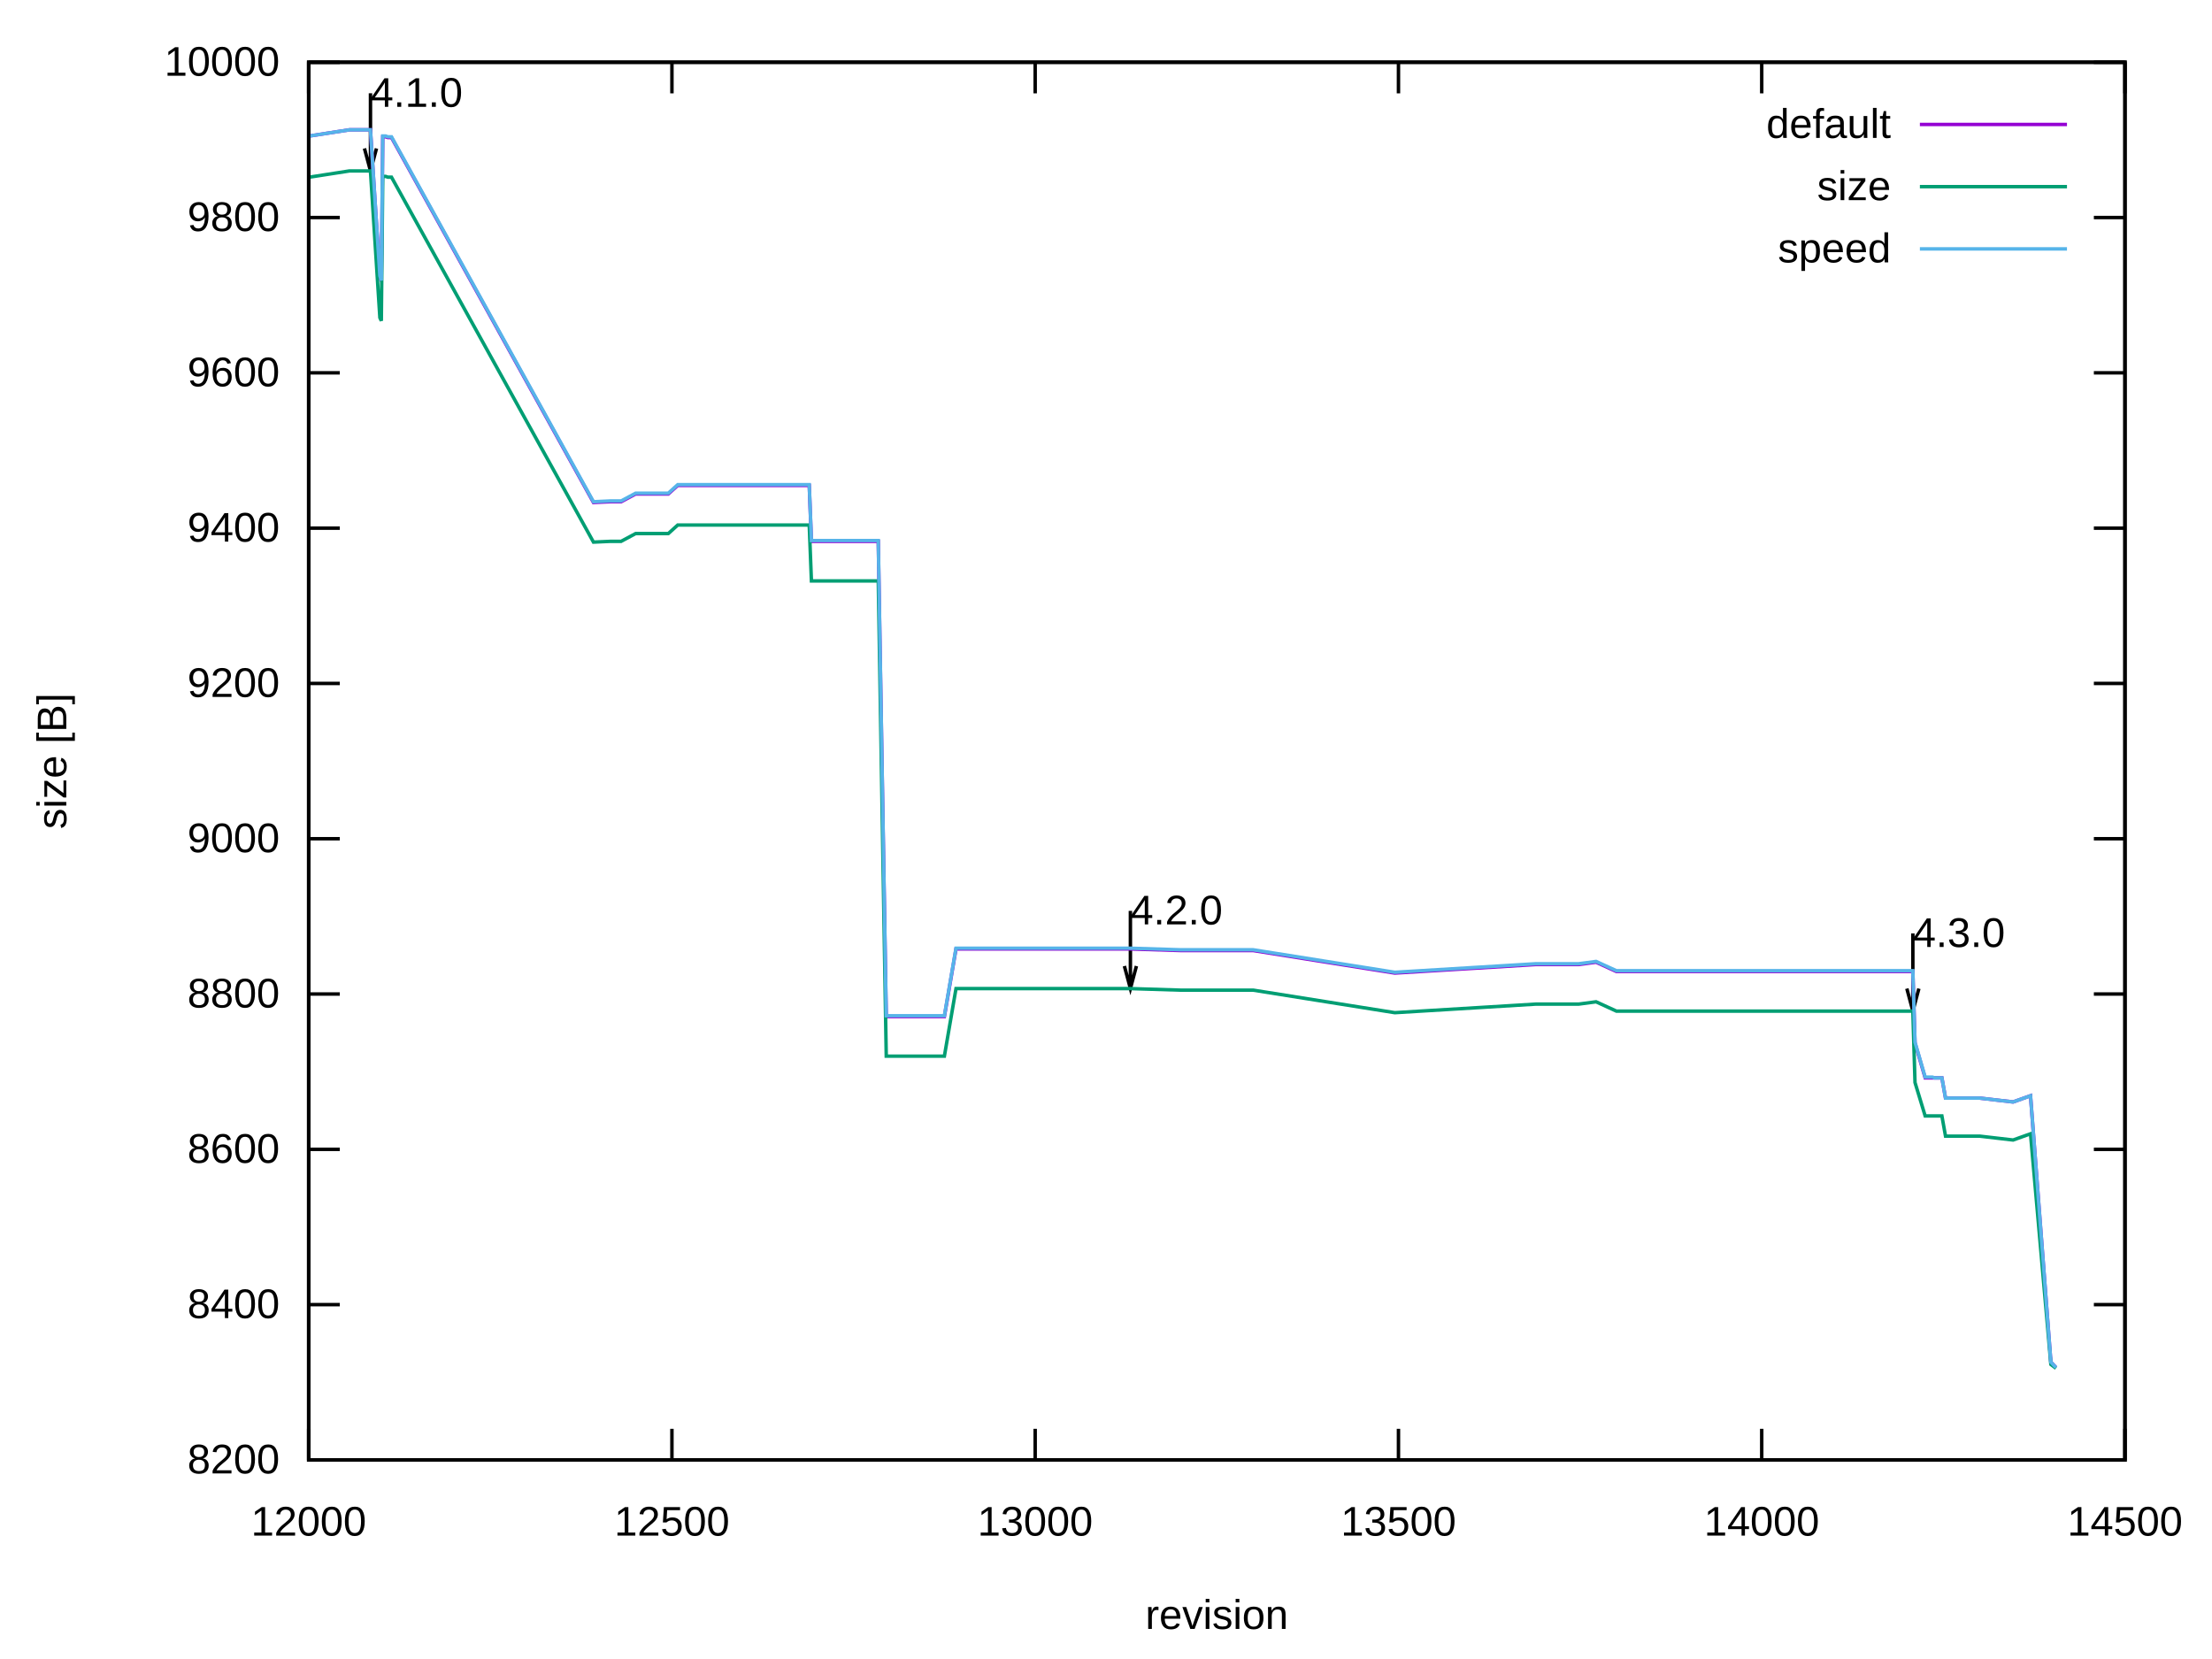
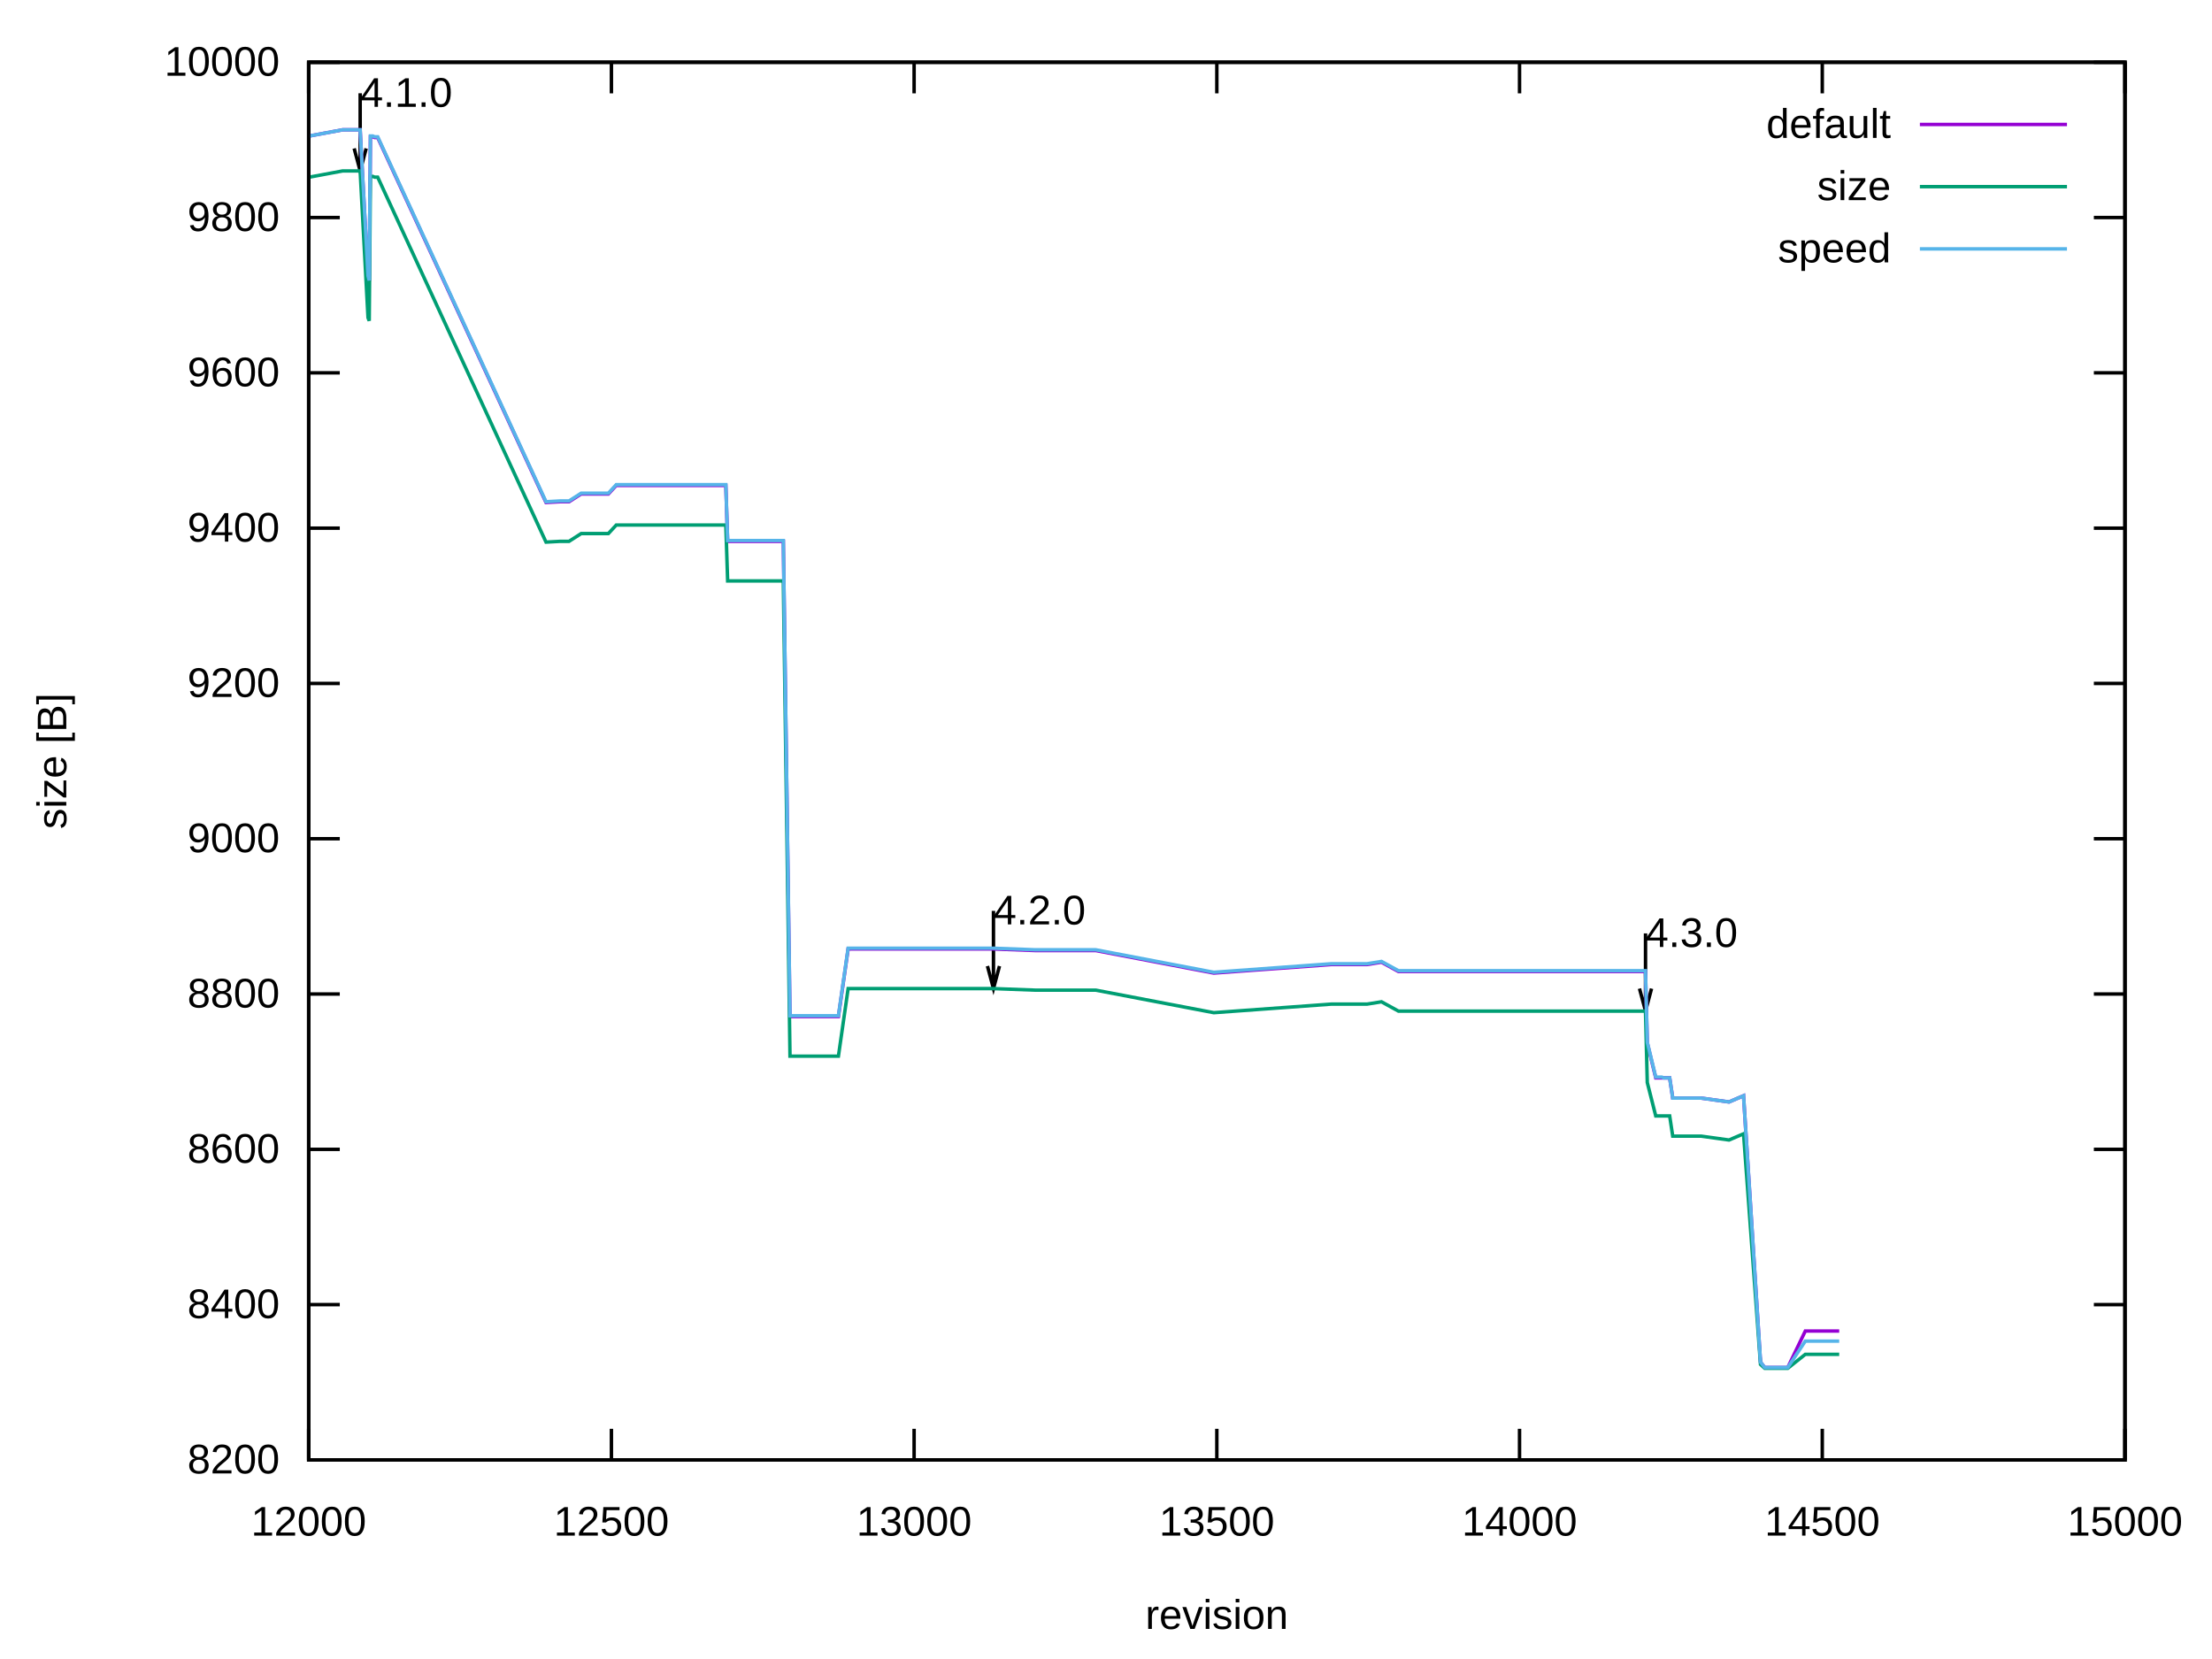
<svg xmlns="http://www.w3.org/2000/svg" xmlns:xlink="http://www.w3.org/1999/xlink" width="640" height="480" viewBox="0 0 640 480">
  <g id="gnuplot_canvas">
    <rect x="0" y="0" width="640" height="480" fill="none" />
    <defs>
      <circle id="gpDot" r="0.5" stroke-width="0.5" stroke="currentColor" />
      <path id="gpPt0" stroke-width="0.222" stroke="currentColor" d="M-1,0 h2 M0,-1 v2" />
      <path id="gpPt1" stroke-width="0.222" stroke="currentColor" d="M-1,-1 L1,1 M1,-1 L-1,1" />
      <path id="gpPt2" stroke-width="0.222" stroke="currentColor" d="M-1,0 L1,0 M0,-1 L0,1 M-1,-1 L1,1 M-1,1 L1,-1" />
      <rect id="gpPt3" stroke-width="0.222" stroke="currentColor" x="-1" y="-1" width="2" height="2" />
      <rect id="gpPt4" stroke-width="0.222" stroke="currentColor" fill="currentColor" x="-1" y="-1" width="2" height="2" />
      <circle id="gpPt5" stroke-width="0.222" stroke="currentColor" cx="0" cy="0" r="1" />
      <use xlink:href="#gpPt5" id="gpPt6" fill="currentColor" stroke="none" />
      <path id="gpPt7" stroke-width="0.222" stroke="currentColor" d="M0,-1.33 L-1.33,0.67 L1.33,0.67 z" />
      <use xlink:href="#gpPt7" id="gpPt8" fill="currentColor" stroke="none" />
      <use xlink:href="#gpPt7" id="gpPt9" stroke="currentColor" transform="rotate(180)" />
      <use xlink:href="#gpPt9" id="gpPt10" fill="currentColor" stroke="none" />
      <use xlink:href="#gpPt3" id="gpPt11" stroke="currentColor" transform="rotate(45)" />
      <use xlink:href="#gpPt11" id="gpPt12" fill="currentColor" stroke="none" />
      <path id="gpPt13" stroke-width="0.222" stroke="currentColor" d="M0,1.330 L1.265,0.411 L0.782,-1.067 L-0.782,-1.076 L-1.265,0.411 z" />
      <use xlink:href="#gpPt13" id="gpPt14" fill="currentColor" stroke="none" />
      <filter id="textbox" filterUnits="objectBoundingBox" x="0" y="0" height="1" width="1">
        <feFlood flood-color="white" flood-opacity="1" result="bgnd" />
        <feComposite in="SourceGraphic" in2="bgnd" operator="atop" />
      </filter>
      <filter id="greybox" filterUnits="objectBoundingBox" x="0" y="0" height="1" width="1">
        <feFlood flood-color="lightgrey" flood-opacity="1" result="grey" />
        <feComposite in="SourceGraphic" in2="grey" operator="atop" />
      </filter>
    </defs>
    <g fill="none" color="white" stroke="currentColor" stroke-width="1.00" stroke-linecap="butt" stroke-linejoin="miter">
</g>
    <g fill="none" color="black" stroke="currentColor" stroke-width="1.00" stroke-linecap="butt" stroke-linejoin="miter">
      <path stroke="black" d="M89.31,422.40 L98.31,422.40 M614.82,422.40 L605.82,422.40  " />
      <g transform="translate(80.92,426.30)" stroke="none" fill="black" font-family="Arial" font-size="12.00" text-anchor="end">
        <text>
          <tspan font-family="Arial"> 8200</tspan>
        </text>
      </g>
    </g>
    <g fill="none" color="black" stroke="currentColor" stroke-width="1.00" stroke-linecap="butt" stroke-linejoin="miter">
      <path stroke="black" d="M89.31,377.47 L98.31,377.47 M614.82,377.47 L605.82,377.47  " />
      <g transform="translate(80.92,381.37)" stroke="none" fill="black" font-family="Arial" font-size="12.00" text-anchor="end">
        <text>
          <tspan font-family="Arial"> 8400</tspan>
        </text>
      </g>
    </g>
    <g fill="none" color="black" stroke="currentColor" stroke-width="1.00" stroke-linecap="butt" stroke-linejoin="miter">
      <path stroke="black" d="M89.31,332.54 L98.31,332.54 M614.82,332.54 L605.82,332.54  " />
      <g transform="translate(80.92,336.44)" stroke="none" fill="black" font-family="Arial" font-size="12.00" text-anchor="end">
        <text>
          <tspan font-family="Arial"> 8600</tspan>
        </text>
      </g>
    </g>
    <g fill="none" color="black" stroke="currentColor" stroke-width="1.00" stroke-linecap="butt" stroke-linejoin="miter">
      <path stroke="black" d="M89.31,287.60 L98.31,287.60 M614.82,287.60 L605.82,287.60  " />
      <g transform="translate(80.92,291.50)" stroke="none" fill="black" font-family="Arial" font-size="12.00" text-anchor="end">
        <text>
          <tspan font-family="Arial"> 8800</tspan>
        </text>
      </g>
    </g>
    <g fill="none" color="black" stroke="currentColor" stroke-width="1.00" stroke-linecap="butt" stroke-linejoin="miter">
      <path stroke="black" d="M89.31,242.67 L98.31,242.67 M614.82,242.67 L605.82,242.67  " />
      <g transform="translate(80.92,246.57)" stroke="none" fill="black" font-family="Arial" font-size="12.00" text-anchor="end">
        <text>
          <tspan font-family="Arial"> 9000</tspan>
        </text>
      </g>
    </g>
    <g fill="none" color="black" stroke="currentColor" stroke-width="1.00" stroke-linecap="butt" stroke-linejoin="miter">
      <path stroke="black" d="M89.31,197.74 L98.31,197.74 M614.82,197.74 L605.82,197.74  " />
      <g transform="translate(80.92,201.64)" stroke="none" fill="black" font-family="Arial" font-size="12.00" text-anchor="end">
        <text>
          <tspan font-family="Arial"> 9200</tspan>
        </text>
      </g>
    </g>
    <g fill="none" color="black" stroke="currentColor" stroke-width="1.00" stroke-linecap="butt" stroke-linejoin="miter">
      <path stroke="black" d="M89.31,152.81 L98.31,152.81 M614.82,152.81 L605.82,152.81  " />
      <g transform="translate(80.92,156.71)" stroke="none" fill="black" font-family="Arial" font-size="12.00" text-anchor="end">
        <text>
          <tspan font-family="Arial"> 9400</tspan>
        </text>
      </g>
    </g>
    <g fill="none" color="black" stroke="currentColor" stroke-width="1.00" stroke-linecap="butt" stroke-linejoin="miter">
      <path stroke="black" d="M89.31,107.87 L98.31,107.87 M614.82,107.87 L605.82,107.87  " />
      <g transform="translate(80.92,111.77)" stroke="none" fill="black" font-family="Arial" font-size="12.00" text-anchor="end">
        <text>
          <tspan font-family="Arial"> 9600</tspan>
        </text>
      </g>
    </g>
    <g fill="none" color="black" stroke="currentColor" stroke-width="1.00" stroke-linecap="butt" stroke-linejoin="miter">
      <path stroke="black" d="M89.31,62.94 L98.31,62.94 M614.82,62.94 L605.82,62.94  " />
      <g transform="translate(80.92,66.84)" stroke="none" fill="black" font-family="Arial" font-size="12.00" text-anchor="end">
        <text>
          <tspan font-family="Arial"> 9800</tspan>
        </text>
      </g>
    </g>
    <g fill="none" color="black" stroke="currentColor" stroke-width="1.00" stroke-linecap="butt" stroke-linejoin="miter">
      <path stroke="black" d="M89.31,18.01 L98.31,18.01 M614.82,18.01 L605.82,18.01  " />
      <g transform="translate(80.92,21.91)" stroke="none" fill="black" font-family="Arial" font-size="12.00" text-anchor="end">
        <text>
          <tspan font-family="Arial"> 10000</tspan>
        </text>
      </g>
    </g>
    <g fill="none" color="black" stroke="currentColor" stroke-width="1.00" stroke-linecap="butt" stroke-linejoin="miter">
      <path stroke="black" d="M89.31,422.40 L89.31,413.40 M89.31,18.01 L89.31,27.01  " />
      <g transform="translate(89.31,444.30)" stroke="none" fill="black" font-family="Arial" font-size="12.00" text-anchor="middle">
        <text>
          <tspan font-family="Arial"> 12000</tspan>
        </text>
      </g>
    </g>
    <g fill="none" color="black" stroke="currentColor" stroke-width="1.00" stroke-linecap="butt" stroke-linejoin="miter">
-       <path stroke="black" d="M194.41,422.40 L194.41,413.40 M194.41,18.01 L194.41,27.01  " />
-       <g transform="translate(194.41,444.30)" stroke="none" fill="black" font-family="Arial" font-size="12.00" text-anchor="middle">
+       <path stroke="black" d="M176.90,422.40 L176.90,413.40 M176.90,18.01 L176.90,27.01  " />
+       <g transform="translate(176.90,444.30)" stroke="none" fill="black" font-family="Arial" font-size="12.00" text-anchor="middle">
        <text>
          <tspan font-family="Arial"> 12500</tspan>
        </text>
      </g>
    </g>
    <g fill="none" color="black" stroke="currentColor" stroke-width="1.00" stroke-linecap="butt" stroke-linejoin="miter">
-       <path stroke="black" d="M299.51,422.40 L299.51,413.40 M299.51,18.01 L299.51,27.01  " />
-       <g transform="translate(299.51,444.30)" stroke="none" fill="black" font-family="Arial" font-size="12.00" text-anchor="middle">
+       <path stroke="black" d="M264.48,422.40 L264.48,413.40 M264.48,18.01 L264.48,27.01  " />
+       <g transform="translate(264.48,444.30)" stroke="none" fill="black" font-family="Arial" font-size="12.00" text-anchor="middle">
        <text>
          <tspan font-family="Arial"> 13000</tspan>
        </text>
      </g>
    </g>
    <g fill="none" color="black" stroke="currentColor" stroke-width="1.00" stroke-linecap="butt" stroke-linejoin="miter">
-       <path stroke="black" d="M404.62,422.40 L404.62,413.40 M404.62,18.01 L404.62,27.01  " />
-       <g transform="translate(404.62,444.30)" stroke="none" fill="black" font-family="Arial" font-size="12.00" text-anchor="middle">
+       <path stroke="black" d="M352.07,422.40 L352.07,413.40 M352.07,18.01 L352.07,27.01  " />
+       <g transform="translate(352.07,444.30)" stroke="none" fill="black" font-family="Arial" font-size="12.00" text-anchor="middle">
        <text>
          <tspan font-family="Arial"> 13500</tspan>
        </text>
      </g>
    </g>
    <g fill="none" color="black" stroke="currentColor" stroke-width="1.00" stroke-linecap="butt" stroke-linejoin="miter">
-       <path stroke="black" d="M509.72,422.40 L509.72,413.40 M509.72,18.01 L509.72,27.01  " />
-       <g transform="translate(509.72,444.30)" stroke="none" fill="black" font-family="Arial" font-size="12.00" text-anchor="middle">
+       <path stroke="black" d="M439.65,422.40 L439.65,413.40 M439.65,18.01 L439.65,27.01  " />
+       <g transform="translate(439.65,444.30)" stroke="none" fill="black" font-family="Arial" font-size="12.00" text-anchor="middle">
        <text>
          <tspan font-family="Arial"> 14000</tspan>
+         </text>
+       </g>
+     </g>
+     <g fill="none" color="black" stroke="currentColor" stroke-width="1.00" stroke-linecap="butt" stroke-linejoin="miter">
+       <path stroke="black" d="M527.24,422.40 L527.24,413.40 M527.24,18.01 L527.24,27.01  " />
+       <g transform="translate(527.24,444.30)" stroke="none" fill="black" font-family="Arial" font-size="12.00" text-anchor="middle">
+         <text>
+           <tspan font-family="Arial"> 14500</tspan>
        </text>
      </g>
    </g>
    <g fill="none" color="black" stroke="currentColor" stroke-width="1.00" stroke-linecap="butt" stroke-linejoin="miter">
      <path stroke="black" d="M614.82,422.40 L614.82,413.40 M614.82,18.01 L614.82,27.01  " />
      <g transform="translate(614.82,444.30)" stroke="none" fill="black" font-family="Arial" font-size="12.00" text-anchor="middle">
        <text>
-           <tspan font-family="Arial"> 14500</tspan>
+           <tspan font-family="Arial"> 15000</tspan>
        </text>
      </g>
    </g>
    <g fill="none" color="black" stroke="currentColor" stroke-width="1.00" stroke-linecap="butt" stroke-linejoin="miter">
</g>
    <g fill="none" color="black" stroke="currentColor" stroke-width="1.00" stroke-linecap="butt" stroke-linejoin="miter">
      <path stroke="black" d="M89.31,18.01 L89.31,422.40 L614.82,422.40 L614.82,18.01 L89.31,18.01 Z  " />
-       <g transform="translate(107.18,30.90)" stroke="none" fill="black" font-family="Arial" font-size="12.00" text-anchor="start">
+       <g transform="translate(104.20,30.90)" stroke="none" fill="black" font-family="Arial" font-size="12.00" text-anchor="start">
        <text>
          <tspan font-family="Arial">4.1.0</tspan>
        </text>
      </g>
-       <g transform="translate(327.05,267.46)" stroke="none" fill="black" font-family="Arial" font-size="12.00" text-anchor="start">
+       <g transform="translate(287.43,267.46)" stroke="none" fill="black" font-family="Arial" font-size="12.00" text-anchor="start">
        <text>
          <tspan font-family="Arial">4.2.0</tspan>
        </text>
      </g>
-       <g transform="translate(553.44,273.98)" stroke="none" fill="black" font-family="Arial" font-size="12.00" text-anchor="start">
+       <g transform="translate(476.09,273.98)" stroke="none" fill="black" font-family="Arial" font-size="12.00" text-anchor="start">
        <text>
          <tspan font-family="Arial">4.3.0</tspan>
        </text>
      </g>
-       <path stroke="black" d="M105.45,42.95 L107.19,49.45 L108.93,42.95 M107.19,26.99 L107.19,49.45 M325.32,279.51 L327.06,286.02 L328.80,279.51   M327.06,263.55 L327.06,286.02 M551.71,286.03 L553.45,292.54 L555.19,286.03 M553.45,270.07 L553.45,292.54  " />
+       <path stroke="black" d="M102.47,42.95 L104.21,49.45 L105.95,42.95 M104.21,26.99 L104.21,49.45 M285.70,279.51 L287.44,286.02 L289.18,279.51   M287.44,263.55 L287.44,286.02 M474.36,286.03 L476.10,292.54 L477.84,286.03 M476.10,270.07 L476.10,292.54  " />
    </g>
    <g fill="none" color="black" stroke="currentColor" stroke-width="1.00" stroke-linecap="butt" stroke-linejoin="miter">
      <g transform="translate(19.18,220.21) rotate(270)" stroke="none" fill="black" font-family="Arial" font-size="12.00" text-anchor="middle">
        <text>
          <tspan font-family="Arial">size [B]</tspan>
        </text>
      </g>
    </g>
    <g fill="none" color="black" stroke="currentColor" stroke-width="1.00" stroke-linecap="butt" stroke-linejoin="miter">
      <g transform="translate(352.06,471.30)" stroke="none" fill="black" font-family="Arial" font-size="12.00" text-anchor="middle">
        <text>
          <tspan font-family="Arial">revision</tspan>
        </text>
      </g>
    </g>
    <g fill="none" color="black" stroke="currentColor" stroke-width="1.00" stroke-linecap="butt" stroke-linejoin="miter">
</g>
    <g id="gnuplot_plot_1">
      <g fill="none" color="black" stroke="currentColor" stroke-width="1.00" stroke-linecap="butt" stroke-linejoin="miter">
        <g transform="translate(547.09,39.91)" stroke="none" fill="black" font-family="Arial" font-size="12.00" text-anchor="end">
          <text>
            <tspan font-family="Arial">default</tspan>
          </text>
        </g>
      </g>
      <g fill="none" color="black" stroke="currentColor" stroke-width="1.00" stroke-linecap="butt" stroke-linejoin="miter">
-         <path stroke="rgb(148,   0, 211)" d="M555.48,36.01 L598.04,36.01 M89.52,39.35 L101.08,37.56 L107.18,37.56 L109.91,80.02 L110.33,81.36 L110.75,39.58   L111.59,39.58 L112.22,39.80 L113.27,39.80 L171.71,145.39 L176.54,145.17 L179.70,145.17 L183.90,142.92 L186.84,142.92   L191.89,142.92 L193.36,142.92 L196.09,140.45 L224.26,140.45 L230.78,140.45 L234.14,140.45 L234.77,156.63 L246.12,156.63   L254.11,156.63 L256.42,294.12 L263.15,294.12 L270.51,294.12 L273.24,294.12 L276.60,274.57 L278.49,274.57 L293.00,274.57   L327.05,274.57 L341.55,275.02 L362.58,275.02 L403.56,281.54 L444.34,279.07 L446.45,279.07 L448.55,279.07 L456.75,279.07   L461.79,278.39 L467.68,281.09 L488.70,281.09 L509.72,281.09 L548.40,281.09 L553.44,281.09 L554.07,301.76 L557.01,311.87   L559.12,311.87 L559.75,311.87 L561.43,311.87 L561.85,311.87 L562.90,317.71 L572.78,317.71 L582.45,318.83 L587.49,317.03   L593.38,394.09 L594.85,395.67  " />
+         <path stroke="rgb(148,   0, 211)" d="M555.48,36.01 L598.04,36.01 M89.49,39.35 L99.12,37.56 L104.20,37.56 L106.48,80.02 L106.83,81.36 L107.18,39.58   L107.88,39.58 L108.40,39.80 L109.28,39.80 L157.98,145.39 L162.01,145.17 L164.63,145.17 L168.14,142.92 L170.59,142.92   L174.79,142.92 L176.02,142.92 L178.30,140.45 L201.77,140.45 L207.20,140.45 L210.00,140.45 L210.53,156.63 L219.99,156.63   L226.64,156.63 L228.57,294.12 L234.18,294.12 L240.31,294.12 L242.58,294.12 L245.39,274.57 L246.96,274.57 L259.05,274.57   L287.43,274.57 L299.51,275.02 L317.03,275.02 L351.19,281.54 L385.17,279.07 L386.92,279.07 L388.68,279.07 L395.51,279.07   L399.71,278.39 L404.62,281.09 L422.13,281.09 L439.65,281.09 L471.88,281.09 L476.09,281.09 L476.61,301.76 L479.06,311.87   L480.81,311.87 L481.34,311.87 L482.74,311.87 L483.09,311.87 L483.97,317.71 L492.20,317.71 L500.26,318.83 L504.46,317.03   L509.37,394.09 L510.59,395.67 L517.25,395.67 L522.33,385.11 L528.99,385.11 L532.14,385.11  " />
      </g>
    </g>
    <g id="gnuplot_plot_2">
      <g fill="none" color="black" stroke="currentColor" stroke-width="1.00" stroke-linecap="butt" stroke-linejoin="miter">
        <g transform="translate(547.09,57.91)" stroke="none" fill="black" font-family="Arial" font-size="12.00" text-anchor="end">
          <text>
            <tspan font-family="Arial">size</tspan>
          </text>
        </g>
      </g>
      <g fill="none" color="black" stroke="currentColor" stroke-width="1.00" stroke-linecap="butt" stroke-linejoin="miter">
-         <path stroke="rgb(  0, 158, 115)" d="M555.48,54.01 L598.04,54.01 M89.52,51.26 L101.08,49.46 L107.18,49.46 L109.91,91.92 L110.33,92.82 L110.75,51.04   L111.59,51.04 L112.22,51.26 L113.27,51.26 L171.71,156.85 L176.54,156.63 L179.70,156.63 L183.90,154.38 L186.84,154.38   L191.89,154.38 L193.36,154.38 L196.09,151.91 L224.26,151.91 L230.78,151.91 L234.14,151.91 L234.77,168.08 L246.12,168.08   L254.11,168.08 L256.42,305.58 L263.15,305.58 L270.51,305.58 L273.24,305.58 L276.60,286.03 L278.49,286.03 L293.00,286.03   L327.05,286.03 L341.55,286.48 L362.58,286.48 L403.56,293.00 L444.34,290.52 L446.45,290.52 L448.55,290.52 L456.75,290.52   L461.79,289.85 L467.68,292.55 L488.70,292.55 L509.72,292.55 L548.40,292.55 L553.44,292.55 L554.07,313.21 L557.01,322.88   L559.12,322.88 L559.75,322.88 L561.43,322.88 L561.85,322.88 L562.90,328.72 L572.78,328.72 L582.45,329.84 L587.49,328.04   L593.38,394.77 L594.85,395.89  " />
+         <path stroke="rgb(  0, 158, 115)" d="M555.48,54.01 L598.04,54.01 M89.49,51.26 L99.12,49.46 L104.20,49.46 L106.48,91.92 L106.83,92.82 L107.18,51.04   L107.88,51.04 L108.40,51.26 L109.28,51.26 L157.98,156.85 L162.01,156.63 L164.63,156.63 L168.14,154.38 L170.59,154.38   L174.79,154.38 L176.02,154.38 L178.30,151.91 L201.77,151.91 L207.20,151.91 L210.00,151.91 L210.53,168.08 L219.99,168.08   L226.64,168.08 L228.57,305.58 L234.18,305.58 L240.31,305.58 L242.58,305.58 L245.39,286.03 L246.96,286.03 L259.05,286.03   L287.43,286.03 L299.51,286.48 L317.03,286.48 L351.19,293.00 L385.17,290.52 L386.92,290.52 L388.68,290.52 L395.51,290.52   L399.71,289.85 L404.62,292.55 L422.13,292.55 L439.65,292.55 L471.88,292.55 L476.09,292.55 L476.61,313.21 L479.06,322.88   L480.81,322.88 L481.34,322.88 L482.74,322.88 L483.09,322.88 L483.97,328.72 L492.20,328.72 L500.26,329.84 L504.46,328.04   L509.37,394.77 L510.59,395.89 L517.25,395.89 L522.33,391.85 L528.99,391.85 L532.14,391.85  " />
      </g>
    </g>
    <g id="gnuplot_plot_3">
      <g fill="none" color="black" stroke="currentColor" stroke-width="1.00" stroke-linecap="butt" stroke-linejoin="miter">
        <g transform="translate(547.09,75.91)" stroke="none" fill="black" font-family="Arial" font-size="12.00" text-anchor="end">
          <text>
            <tspan font-family="Arial">speed</tspan>
          </text>
        </g>
      </g>
      <g fill="none" color="black" stroke="currentColor" stroke-width="1.00" stroke-linecap="butt" stroke-linejoin="miter">
-         <path stroke="rgb( 86, 180, 233)" d="M555.48,72.01 L598.04,72.01 M89.52,39.35 L101.08,37.56 L107.18,37.56 L109.91,79.79 L110.33,81.14 L110.75,39.35   L111.59,39.35 L112.22,39.58 L113.27,39.58 L171.71,145.17 L176.54,144.94 L179.70,144.94 L183.90,142.70 L186.84,142.70   L191.89,142.70 L193.36,142.70 L196.09,140.23 L224.26,140.23 L230.78,140.23 L234.14,140.23 L234.77,156.40 L246.12,156.40   L254.11,156.40 L256.42,293.89 L263.15,293.89 L270.51,293.89 L273.24,293.89 L276.60,274.35 L278.49,274.35 L293.00,274.35   L327.05,274.35 L341.55,274.80 L362.58,274.80 L403.56,281.31 L444.34,278.84 L446.45,278.84 L448.55,278.84 L456.75,278.84   L461.79,278.17 L467.68,280.86 L488.70,280.86 L509.72,280.86 L548.40,280.86 L553.44,280.86 L554.07,301.53 L557.01,311.64   L559.12,311.64 L559.75,311.87 L561.43,311.87 L561.85,311.87 L562.90,317.71 L572.78,317.71 L582.45,318.83 L587.49,317.03   L593.38,394.09 L594.85,395.67  " />
+         <path stroke="rgb( 86, 180, 233)" d="M555.48,72.01 L598.04,72.01 M89.49,39.35 L99.12,37.56 L104.20,37.56 L106.48,79.79 L106.83,81.14 L107.18,39.35   L107.88,39.35 L108.40,39.58 L109.28,39.58 L157.98,145.17 L162.01,144.94 L164.63,144.94 L168.14,142.70 L170.59,142.70   L174.79,142.70 L176.02,142.70 L178.30,140.23 L201.77,140.23 L207.20,140.23 L210.00,140.23 L210.53,156.40 L219.99,156.40   L226.64,156.40 L228.57,293.89 L234.18,293.89 L240.31,293.89 L242.58,293.89 L245.39,274.35 L246.96,274.35 L259.05,274.35   L287.43,274.35 L299.51,274.80 L317.03,274.80 L351.19,281.31 L385.17,278.84 L386.92,278.84 L388.68,278.84 L395.51,278.84   L399.71,278.17 L404.62,280.86 L422.13,280.86 L439.65,280.86 L471.88,280.86 L476.09,280.86 L476.61,301.53 L479.06,311.64   L480.81,311.64 L481.34,311.87 L482.74,311.87 L483.09,311.87 L483.97,317.71 L492.20,317.71 L500.26,318.83 L504.46,317.03   L509.37,394.09 L510.59,395.67 L517.25,395.67 L522.33,388.03 L528.99,388.03 L532.14,388.03  " />
      </g>
    </g>
    <g fill="none" color="white" stroke="rgb( 86, 180, 233)" stroke-width="2.00" stroke-linecap="butt" stroke-linejoin="miter">
</g>
    <g fill="none" color="black" stroke="currentColor" stroke-width="2.00" stroke-linecap="butt" stroke-linejoin="miter">
</g>
    <g fill="none" color="black" stroke="black" stroke-width="1.00" stroke-linecap="butt" stroke-linejoin="miter">
</g>
    <g fill="none" color="black" stroke="currentColor" stroke-width="1.00" stroke-linecap="butt" stroke-linejoin="miter">
      <path stroke="black" d="M89.31,18.01 L89.31,422.40 L614.82,422.40 L614.82,18.01 L89.31,18.01 Z  " />
    </g>
    <g fill="none" color="black" stroke="currentColor" stroke-width="1.00" stroke-linecap="butt" stroke-linejoin="miter">
</g>
  </g>
</svg>
